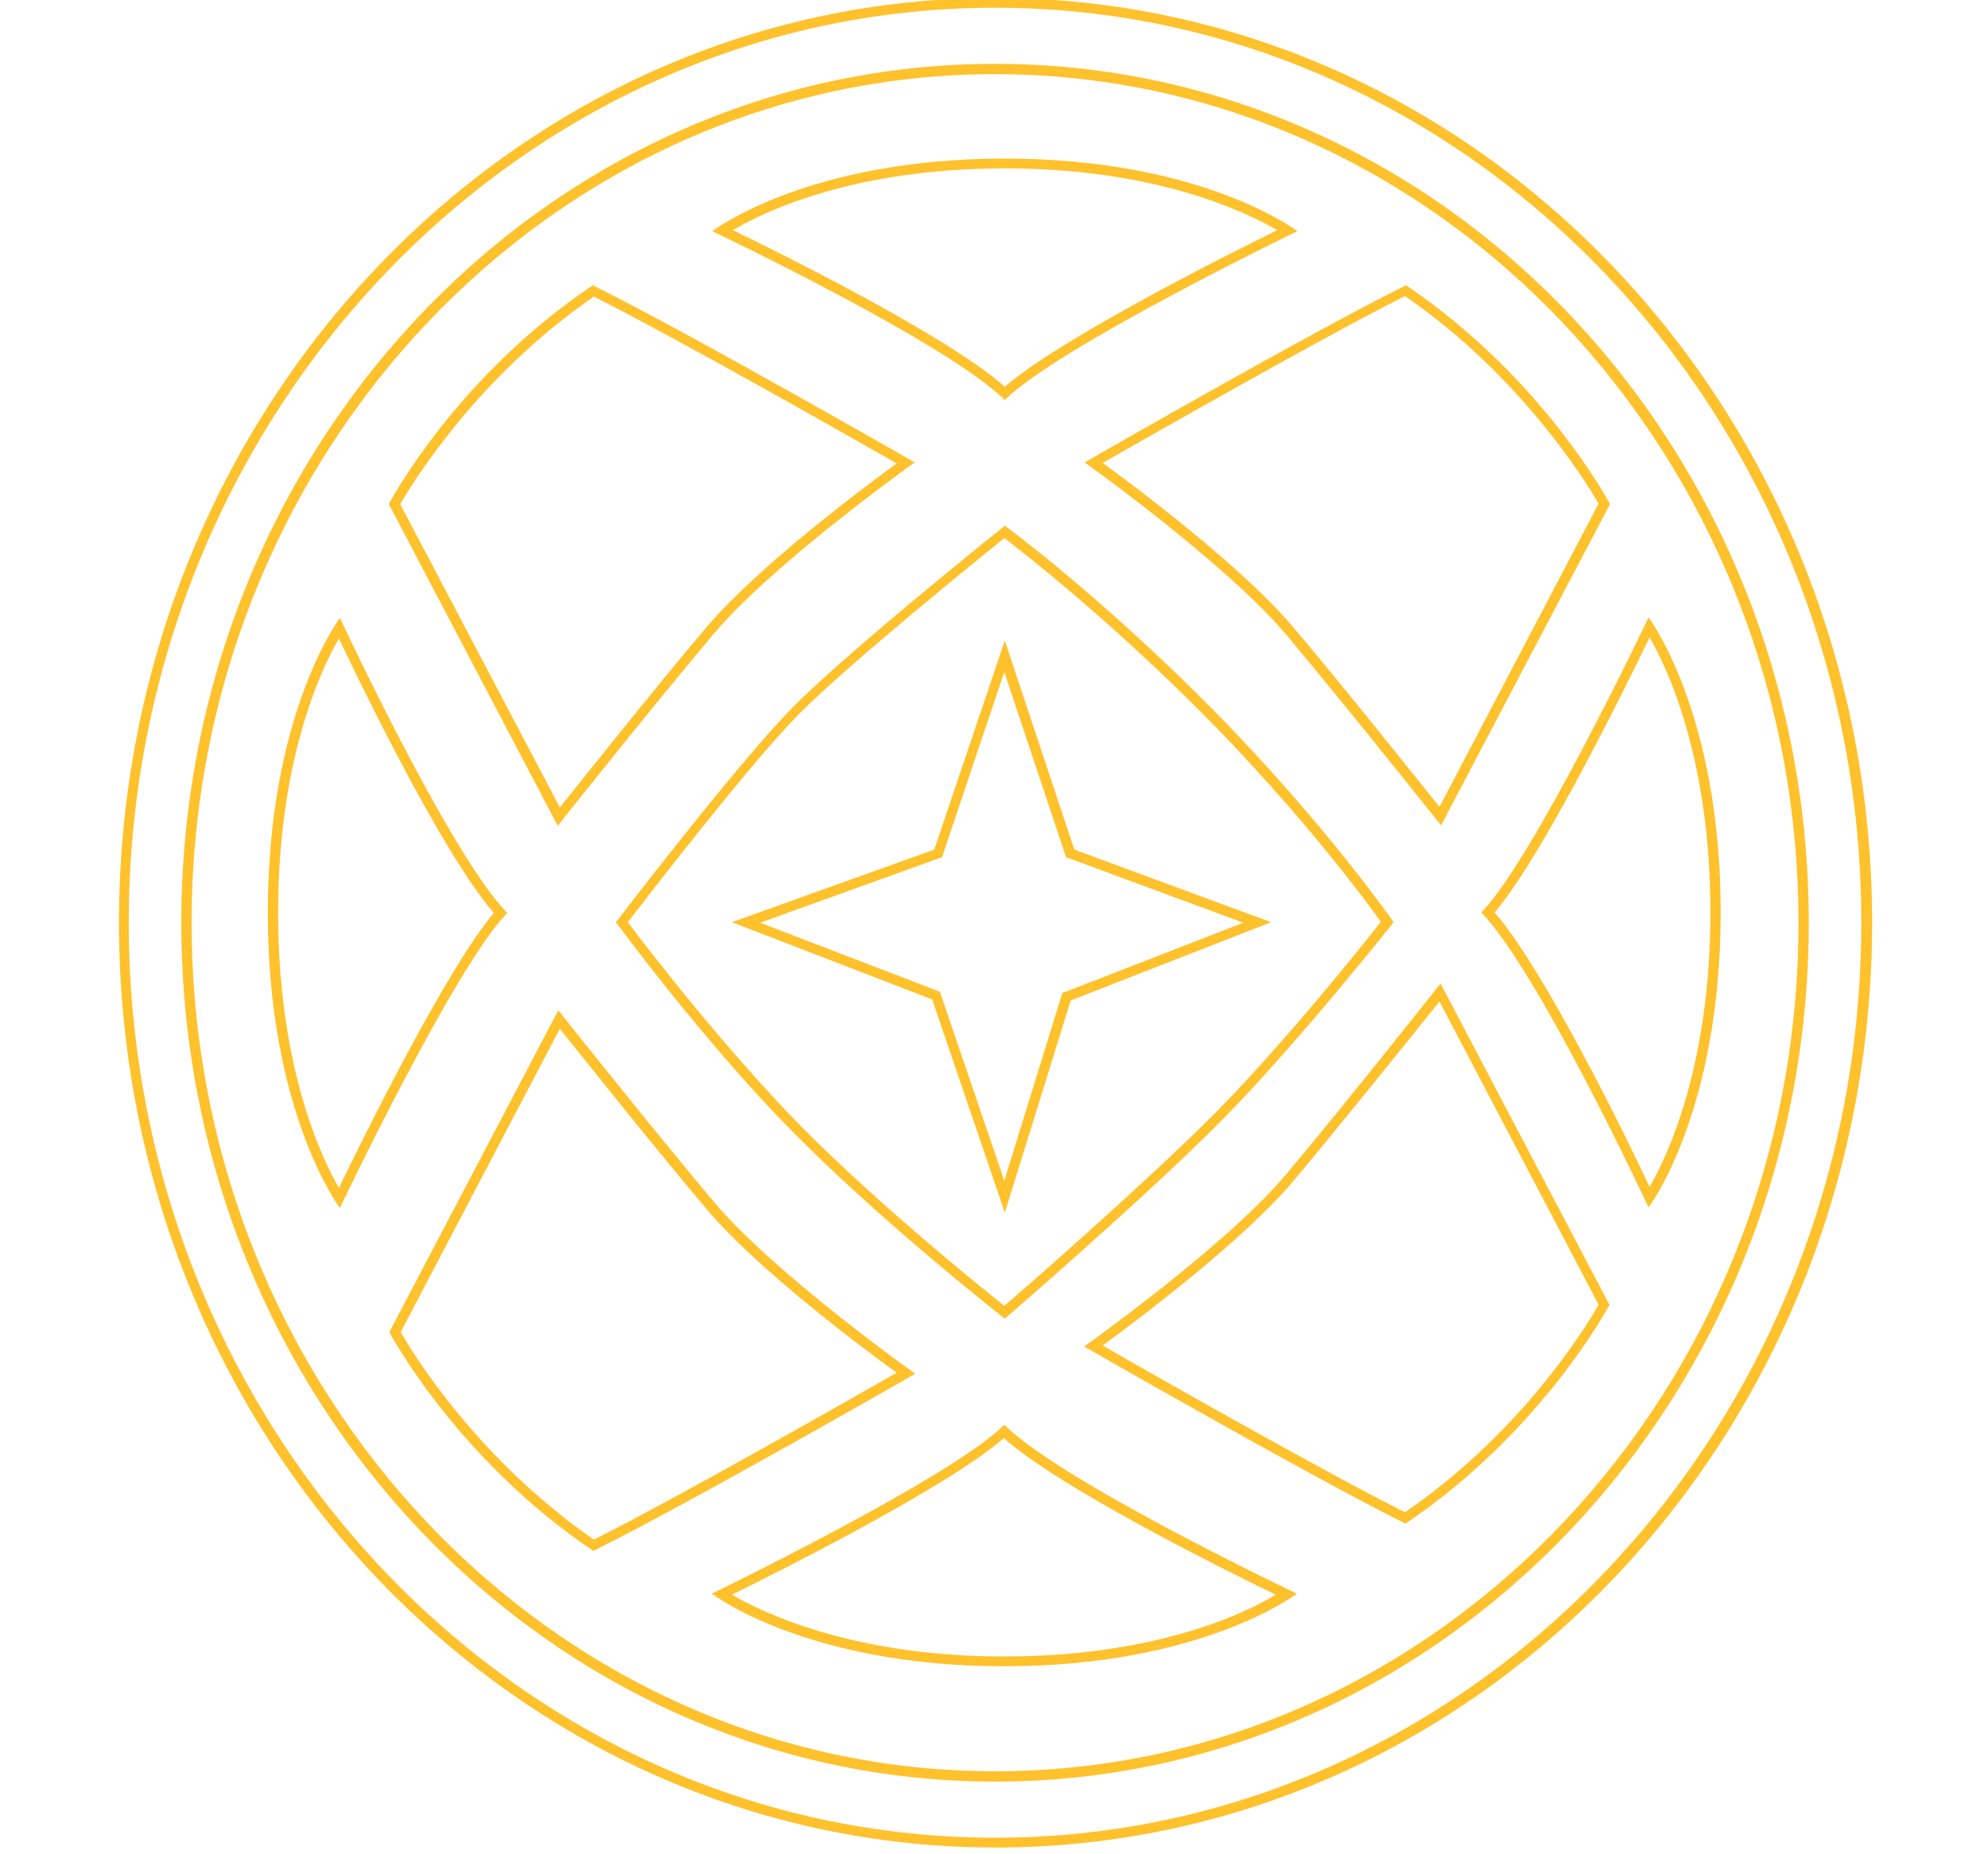
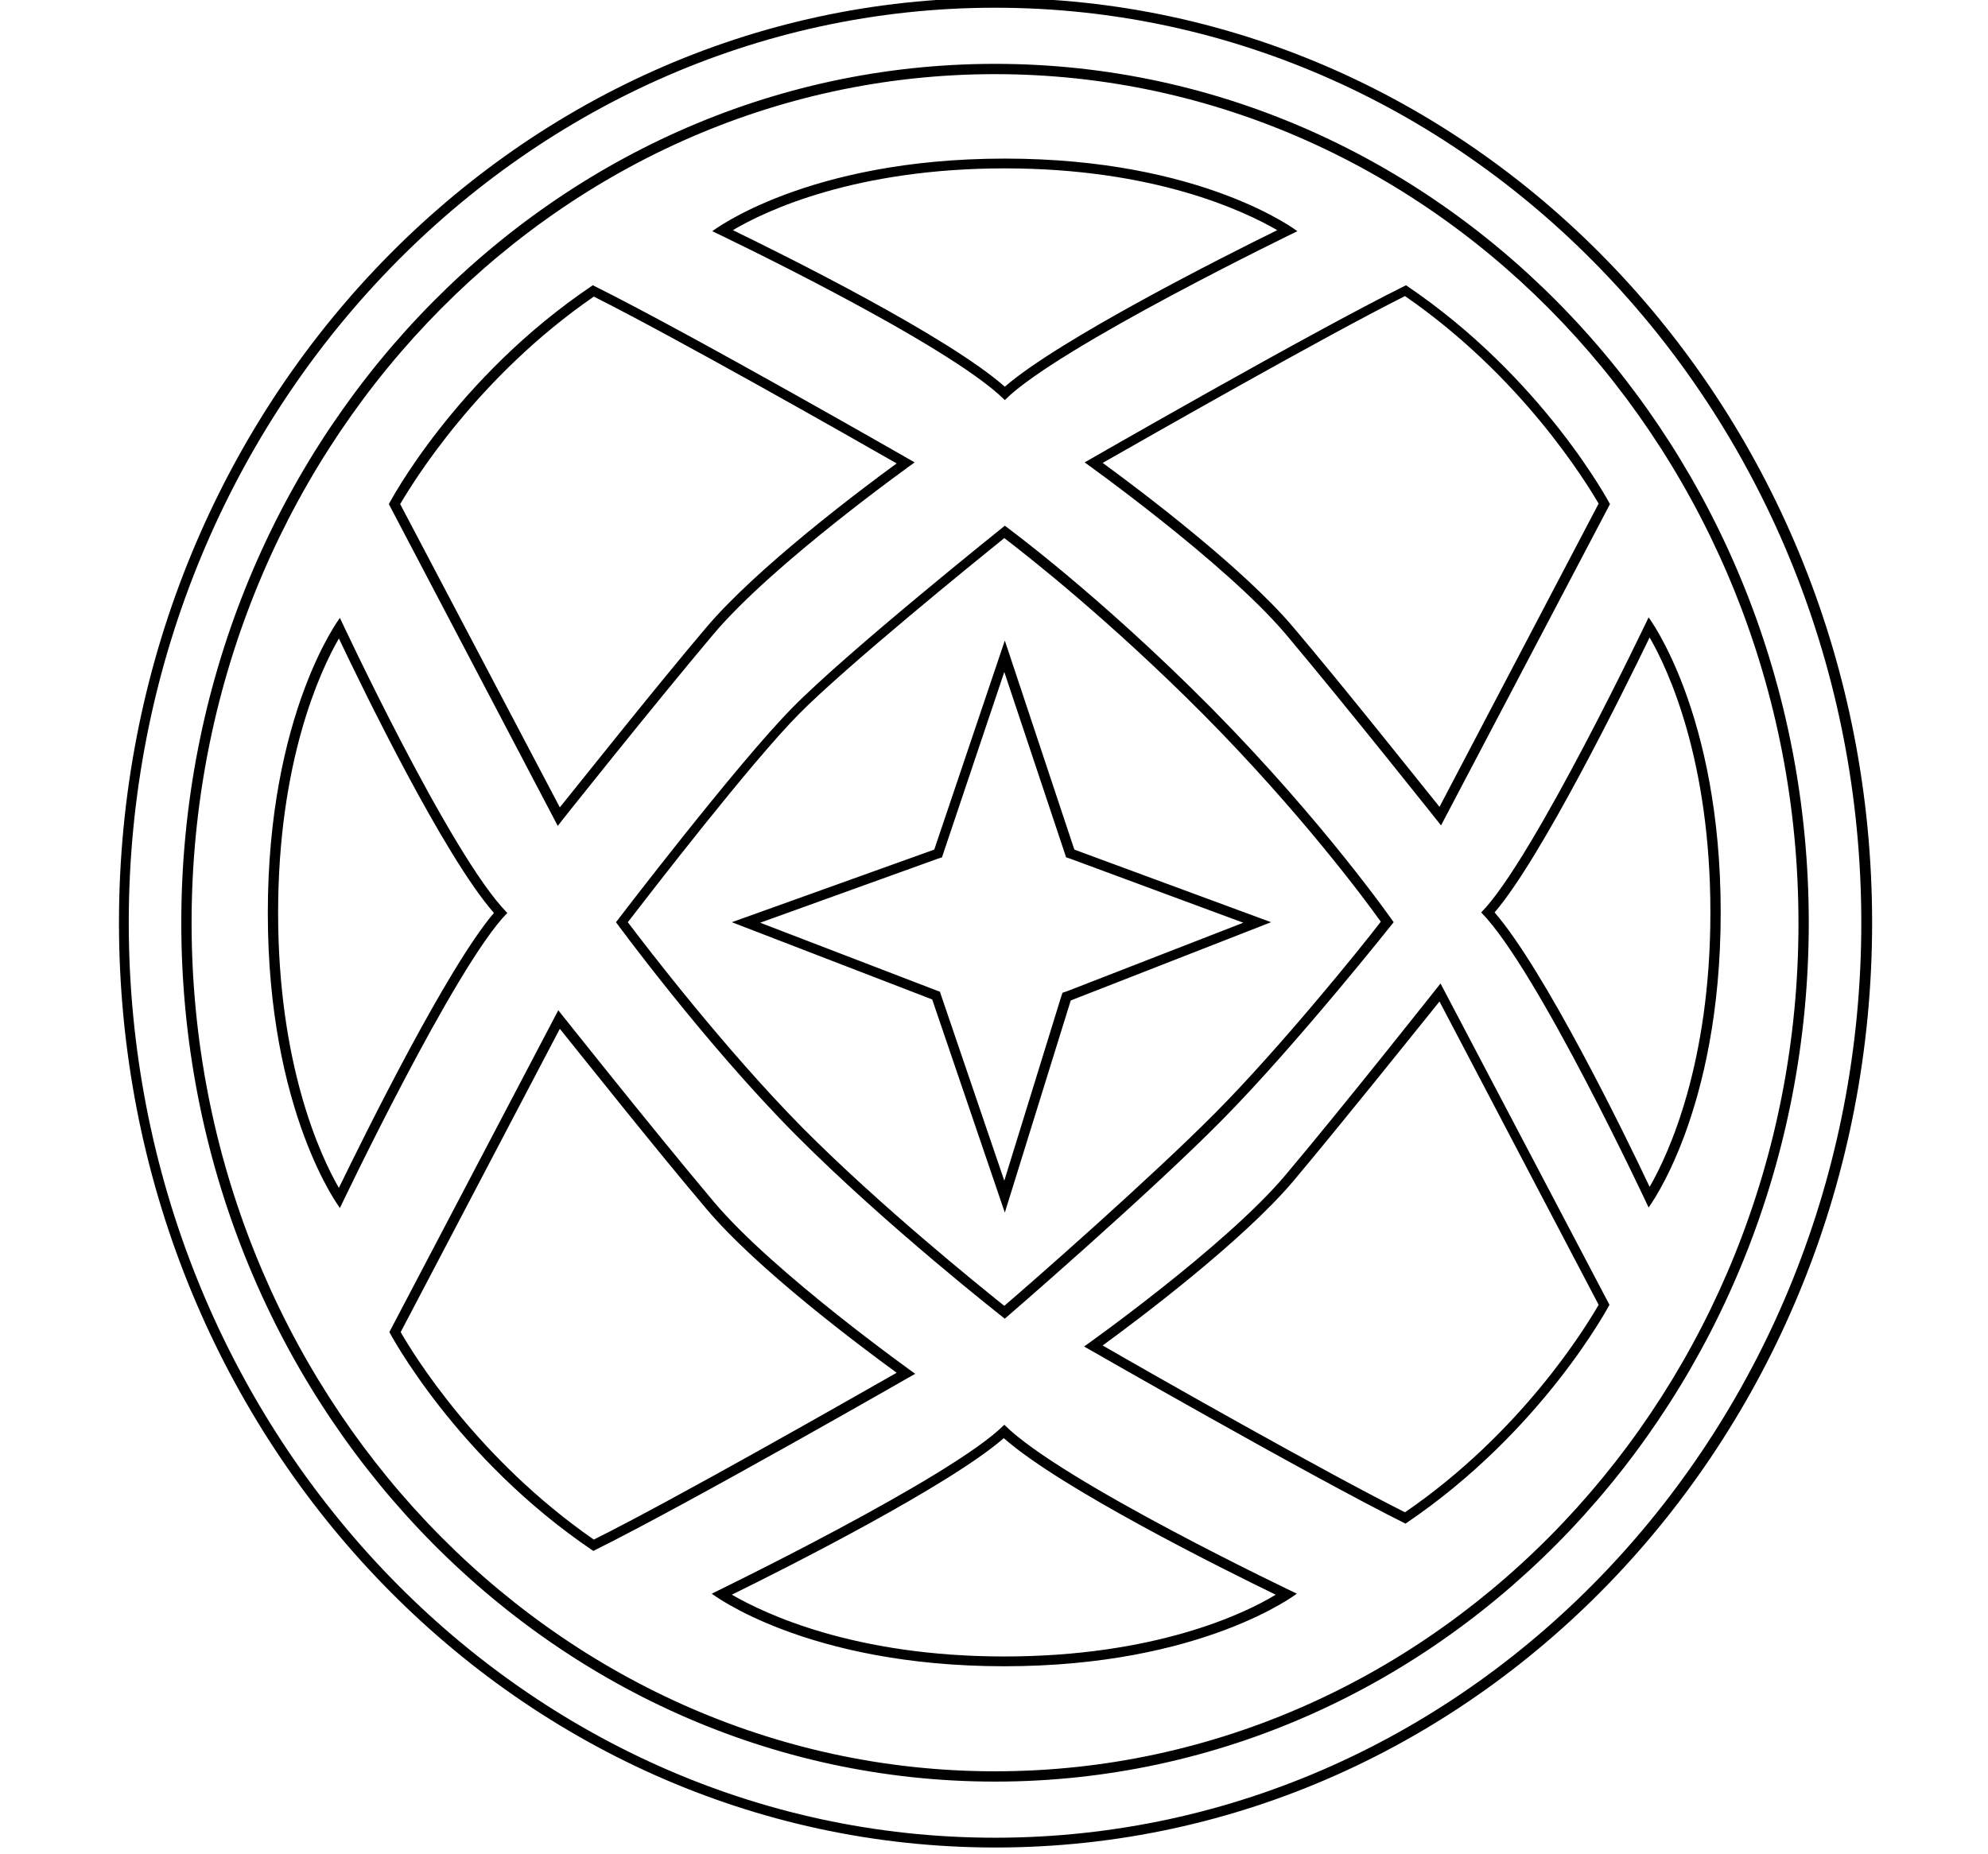
<svg xmlns="http://www.w3.org/2000/svg" version="1.1" id="Layer_1" x="0px" y="0px" viewBox="0 0 386 360" style="enable-background:new 0 0 386 360;" xml:space="preserve">
  <style type="text/css">
	.st0{fill:#F7F953;}
	.st1{fill:#D85708;}
	.st2{fill:#B33035;}
	.st3{fill:#006CFF;}
	.st4{fill:#7C30B3;}
	.st5{fill:#FF8400;}
	.st6{fill:#00FCFF;}
	.st7{fill:#E35BF3;}
	.st8{fill:#933246;}
	.st9{fill:#45AD21;}
	.st10{fill:#FFC12C;}
	.st11{fill:#80A2C9;}
	.st12{fill:#208AE3;}
	.st13{fill:#94E515;}
</style>
  <g id="GNOLAM">
    <g>
-       <path class="st10" d="M195.1,124.4L181.4,165l-39.3,14.1l38.9,15l14.1,41.4l12.8-41.2l38.9-15.2L208.6,165L195.1,124.4z     M207.2,192.5l-0.9,0.3l-0.3,0.9L195,229.3l-12.2-35.8l-0.3-0.9l-0.8-0.3l-34.1-13.1l34.4-12.4l0.9-0.3l0.3-0.9l11.8-35.1    l11.7,35.1l0.3,0.9l0.9,0.3l33.5,12.4L207.2,192.5z M251.9,44.9c0,0-18.3-14.1-56.8-14.1c-38.5,0-56.8,14.1-56.8,14.1    s45.7,21.7,56.8,32.8C205.2,67.5,251.9,44.9,251.9,44.9z M195.1,32.7c29.1,0,46.5,8.3,52.9,12c-10.2,5-42.3,21.2-52.9,30.4    c-11.1-9.8-42.7-25.5-52.8-30.4C148.7,40.9,166.1,32.7,195.1,32.7z M138.2,309.5c0,0,18.3,14.1,56.8,14.1    c38.5,0,56.8-14.1,56.8-14.1s-45.7-21.7-56.8-32.8C184.9,286.9,138.2,309.5,138.2,309.5z M195,321.7c-29.1,0-46.5-8.3-52.9-12    c10.2-5,42.3-21.2,52.8-30.4c11.1,9.8,42.7,25.5,52.8,30.4C241.5,313.5,224,321.7,195,321.7z M320.1,119.9    c0,0-22.4,47.1-32.5,57.3c11,11.2,32.5,57.3,32.5,57.3s14-18.5,14-57.3C334.1,138.4,320.1,119.9,320.1,119.9z M290.2,177.2    c9.1-10.6,25.1-43.1,30.1-53.4c3.7,6.4,11.8,24,11.8,53.4c0,29.3-8.1,46.9-11.8,53.3C315.5,220.3,299.9,188.4,290.2,177.2z     M66,120c0,0-14,18.5-14,57.3s14,57.3,14,57.3s22.4-47.1,32.5-57.3C87.5,166.2,66,120,66,120z M65.8,230.7    c-3.7-6.4-11.8-24.1-11.8-53.4c0-29.3,8.1-46.9,11.8-53.3c4.9,10.3,20.4,42.2,30.1,53.3C86.8,188,70.8,220.4,65.8,230.7z     M195.1,102.1c0,0-30.5,24.4-41.2,35.3c-10.7,10.8-34.3,41.7-34.3,41.7s17.2,23.5,34.9,41.3c17.7,17.8,40.6,35.7,40.6,35.7    s27.8-24,42.3-38.7c14.5-14.7,33.2-38.3,33.2-38.3s-13.3-19.2-35.3-41.5C213.2,115.3,195.1,102.1,195.1,102.1z M236,216.1    c-12.6,12.7-35.5,32.8-41,37.5c-5-4-24.1-19.4-39.2-34.6c-15.1-15.3-30.2-35-33.9-39.9c4.4-5.7,23.9-31,33.2-40.4    c9.3-9.4,34.2-29.6,39.9-34.2c4.3,3.3,20.2,15.7,38.8,34.4c18.6,18.8,31.1,35.6,34.3,40.1C264.3,184,248.5,203.5,236,216.1z     M138.5,123.2c11.7-13.9,39.1-33.4,39.1-33.4s-43.9-25.2-62.5-34.4c-26.8,18-39.6,42.5-39.6,42.5l32.8,62.5    C108.3,160.3,126.8,137.1,138.5,123.2z M115.3,57.6c16.1,8.1,49.2,26.9,58.8,32.4c-7,5.1-27.2,20.3-37,31.9    c-9.5,11.2-23.4,28.7-28.4,34.9l-31-58.9C80.3,93.5,92.7,73.2,115.3,57.6z M249.6,123.1c11.7,13.9,30.2,37.2,30.2,37.2l32.8-62.4    c0,0-12.9-24.5-39.6-42.5c-18.6,9.2-62.4,34.4-62.4,34.4S237.8,109.2,249.6,123.1z M310.4,97.8l-30.9,58.9    c-5-6.2-18.9-23.7-28.4-34.9c-9.8-11.6-30-26.8-37-31.9c9.5-5.4,42.6-24.3,58.7-32.4C295.4,73.1,307.8,93.4,310.4,97.8z     M138.6,233.4c-11.7-13.9-30.2-37.2-30.2-37.2l-32.8,62.5c0,0,12.9,24.5,39.6,42.5c18.6-9.2,62.5-34.4,62.5-34.4    S150.3,247.3,138.6,233.4z M77.8,258.7l30.9-58.9c5,6.2,18.9,23.7,28.4,34.9c9.8,11.7,30,26.8,37,31.9    c-9.5,5.4-42.6,24.3-58.8,32.4C92.8,283.4,80.3,263.1,77.8,258.7z M249.6,228.2c-11.7,13.9-39.1,33.3-39.1,33.3    s43.9,25.2,62.4,34.4c26.7-18,39.6-42.5,39.6-42.5L279.7,191C279.7,191,261.3,214.3,249.6,228.2z M272.8,293.7    c-16.1-8.1-49.2-26.9-58.7-32.4c7-5.1,27.2-20.3,37-31.9c9.4-11.2,23.4-28.7,28.4-34.9l30.9,58.9    C307.8,257.9,295.4,278.2,272.8,293.7z M193.2,12.4c-87.2,0-158,74.7-158,166.8S106,346,193.2,346c87.2,0,158-74.7,158-166.8    S280.5,12.4,193.2,12.4z M193.2,344c-86,0-156-73.9-156-164.8c0-90.9,70-164.8,156-164.8c86,0,156,73.9,156,164.8    C349.3,270.1,279.3,344,193.2,344z M193.2-0.4C99.3-0.4,23.1,80,23.1,179.2s76.2,179.6,170.2,179.6c94,0,170.2-80.4,170.2-179.6    S287.2-0.4,193.2-0.4z M193.2,356.9C100.5,356.9,25,277.2,25,179.2S100.5,1.5,193.2,1.5c92.8,0,168.2,79.7,168.2,177.7    S286,356.9,193.2,356.9z" />
+       <path d="M195.1,124.4L181.4,165l-39.3,14.1l38.9,15l14.1,41.4l12.8-41.2l38.9-15.2L208.6,165L195.1,124.4z M207.2,192.5l-0.9,0.3l-0.3,0.9L195,229.3l-12.2-35.8l-0.3-0.9l-0.8-0.3l-34.1-13.1l34.4-12.4l0.9-0.3l0.3-0.9l11.8-35.1l11.7,35.1l0.3,0.9l0.9,0.3l33.5,12.4L207.2,192.5z M251.9,44.9c0,0-18.3-14.1-56.8-14.1c-38.5,0-56.8,14.1-56.8,14.1s45.7,21.7,56.8,32.8C205.2,67.5,251.9,44.9,251.9,44.9z M195.1,32.7c29.1,0,46.5,8.3,52.9,12c-10.2,5-42.3,21.2-52.9,30.4c-11.1-9.8-42.7-25.5-52.8-30.4C148.7,40.9,166.1,32.7,195.1,32.7z M138.2,309.5c0,0,18.3,14.1,56.8,14.1c38.5,0,56.8-14.1,56.8-14.1s-45.7-21.7-56.8-32.8C184.9,286.9,138.2,309.5,138.2,309.5z M195,321.7c-29.1,0-46.5-8.3-52.9-12c10.2-5,42.3-21.2,52.8-30.4c11.1,9.8,42.7,25.5,52.8,30.4C241.5,313.5,224,321.7,195,321.7z M320.1,119.9c0,0-22.4,47.1-32.5,57.3c11,11.2,32.5,57.3,32.5,57.3s14-18.5,14-57.3C334.1,138.4,320.1,119.9,320.1,119.9z M290.2,177.2c9.1-10.6,25.1-43.1,30.1-53.4c3.7,6.4,11.8,24,11.8,53.4c0,29.3-8.1,46.9-11.8,53.3C315.5,220.3,299.9,188.4,290.2,177.2z M66,120c0,0-14,18.5-14,57.3s14,57.3,14,57.3s22.4-47.1,32.5-57.3C87.5,166.2,66,120,66,120z M65.8,230.7c-3.7-6.4-11.8-24.1-11.8-53.4c0-29.3,8.1-46.9,11.8-53.3c4.9,10.3,20.4,42.2,30.1,53.3C86.8,188,70.8,220.4,65.8,230.7z M195.1,102.1c0,0-30.5,24.4-41.2,35.3c-10.7,10.8-34.3,41.7-34.3,41.7s17.2,23.5,34.9,41.3c17.7,17.8,40.6,35.7,40.6,35.7s27.8-24,42.3-38.7c14.5-14.7,33.2-38.3,33.2-38.3s-13.3-19.2-35.3-41.5C213.2,115.3,195.1,102.1,195.1,102.1z M236,216.1c-12.6,12.7-35.5,32.8-41,37.5c-5-4-24.1-19.4-39.2-34.6c-15.1-15.3-30.2-35-33.9-39.9c4.4-5.7,23.9-31,33.2-40.4c9.3-9.4,34.2-29.6,39.9-34.2c4.3,3.3,20.2,15.7,38.8,34.4c18.6,18.8,31.1,35.6,34.3,40.1C264.3,184,248.5,203.5,236,216.1z M138.5,123.2c11.7-13.9,39.1-33.4,39.1-33.4s-43.9-25.2-62.5-34.4c-26.8,18-39.6,42.5-39.6,42.5l32.8,62.5C108.3,160.3,126.8,137.1,138.5,123.2z M115.3,57.6c16.1,8.1,49.2,26.9,58.8,32.4c-7,5.1-27.2,20.3-37,31.9c-9.5,11.2-23.4,28.7-28.4,34.9l-31-58.9C80.3,93.5,92.7,73.2,115.3,57.6z M249.6,123.1c11.7,13.9,30.2,37.2,30.2,37.2l32.8-62.4c0,0-12.9-24.5-39.6-42.5c-18.6,9.2-62.4,34.4-62.4,34.4S237.8,109.2,249.6,123.1z M310.4,97.8l-30.9,58.9c-5-6.2-18.9-23.7-28.4-34.9c-9.8-11.6-30-26.8-37-31.9c9.5-5.4,42.6-24.3,58.7-32.4C295.4,73.1,307.8,93.4,310.4,97.8z M138.6,233.4c-11.7-13.9-30.2-37.2-30.2-37.2l-32.8,62.5c0,0,12.9,24.5,39.6,42.5c18.6-9.2,62.5-34.4,62.5-34.4S150.3,247.3,138.6,233.4z M77.8,258.7l30.9-58.9c5,6.2,18.9,23.7,28.4,34.9c9.8,11.7,30,26.8,37,31.9c-9.5,5.4-42.6,24.3-58.8,32.4C92.8,283.4,80.3,263.1,77.8,258.7z M249.6,228.2c-11.7,13.9-39.1,33.3-39.1,33.3s43.9,25.2,62.4,34.4c26.7-18,39.6-42.5,39.6-42.5L279.7,191C279.7,191,261.3,214.3,249.6,228.2z M272.8,293.7c-16.1-8.1-49.2-26.9-58.7-32.4c7-5.1,27.2-20.3,37-31.9c9.4-11.2,23.4-28.7,28.4-34.9l30.9,58.9C307.8,257.9,295.4,278.2,272.8,293.7z M193.2,12.4c-87.2,0-158,74.7-158,166.8S106,346,193.2,346c87.2,0,158-74.7,158-166.8S280.5,12.4,193.2,12.4z M193.2,344c-86,0-156-73.9-156-164.8c0-90.9,70-164.8,156-164.8c86,0,156,73.9,156,164.8C349.3,270.1,279.3,344,193.2,344z M193.2-0.4C99.3-0.4,23.1,80,23.1,179.2s76.2,179.6,170.2,179.6c94,0,170.2-80.4,170.2-179.6S287.2-0.4,193.2-0.4z M193.2,356.9C100.5,356.9,25,277.2,25,179.2S100.5,1.5,193.2,1.5c92.8,0,168.2,79.7,168.2,177.7S286,356.9,193.2,356.9z" />
    </g>
  </g>
</svg>
